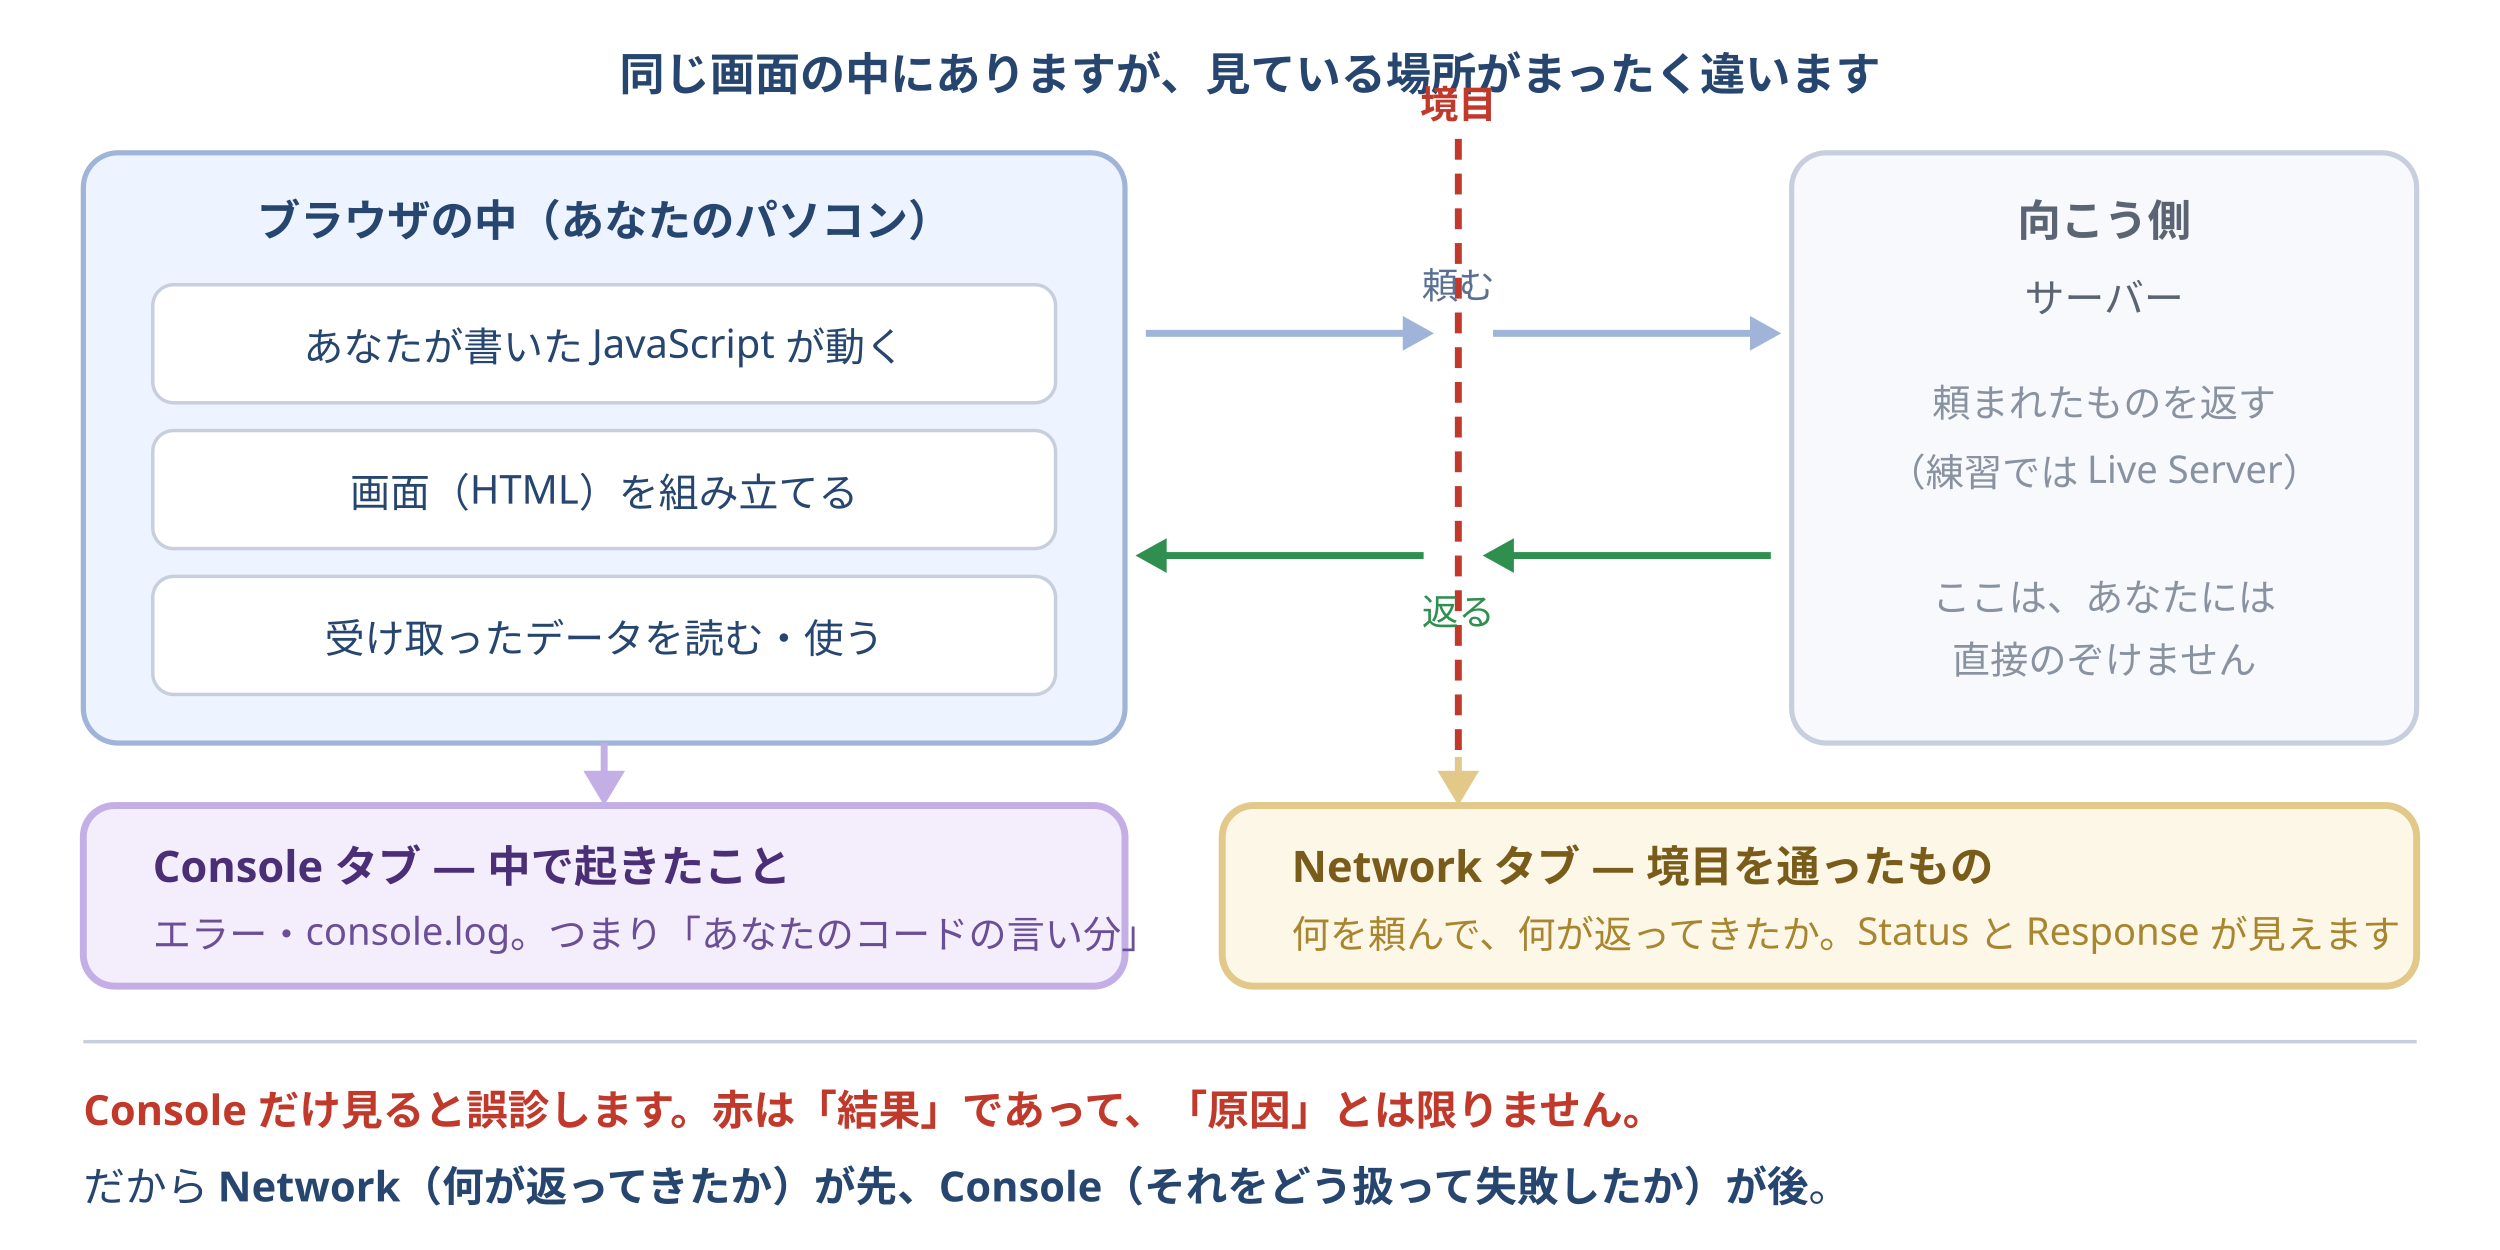
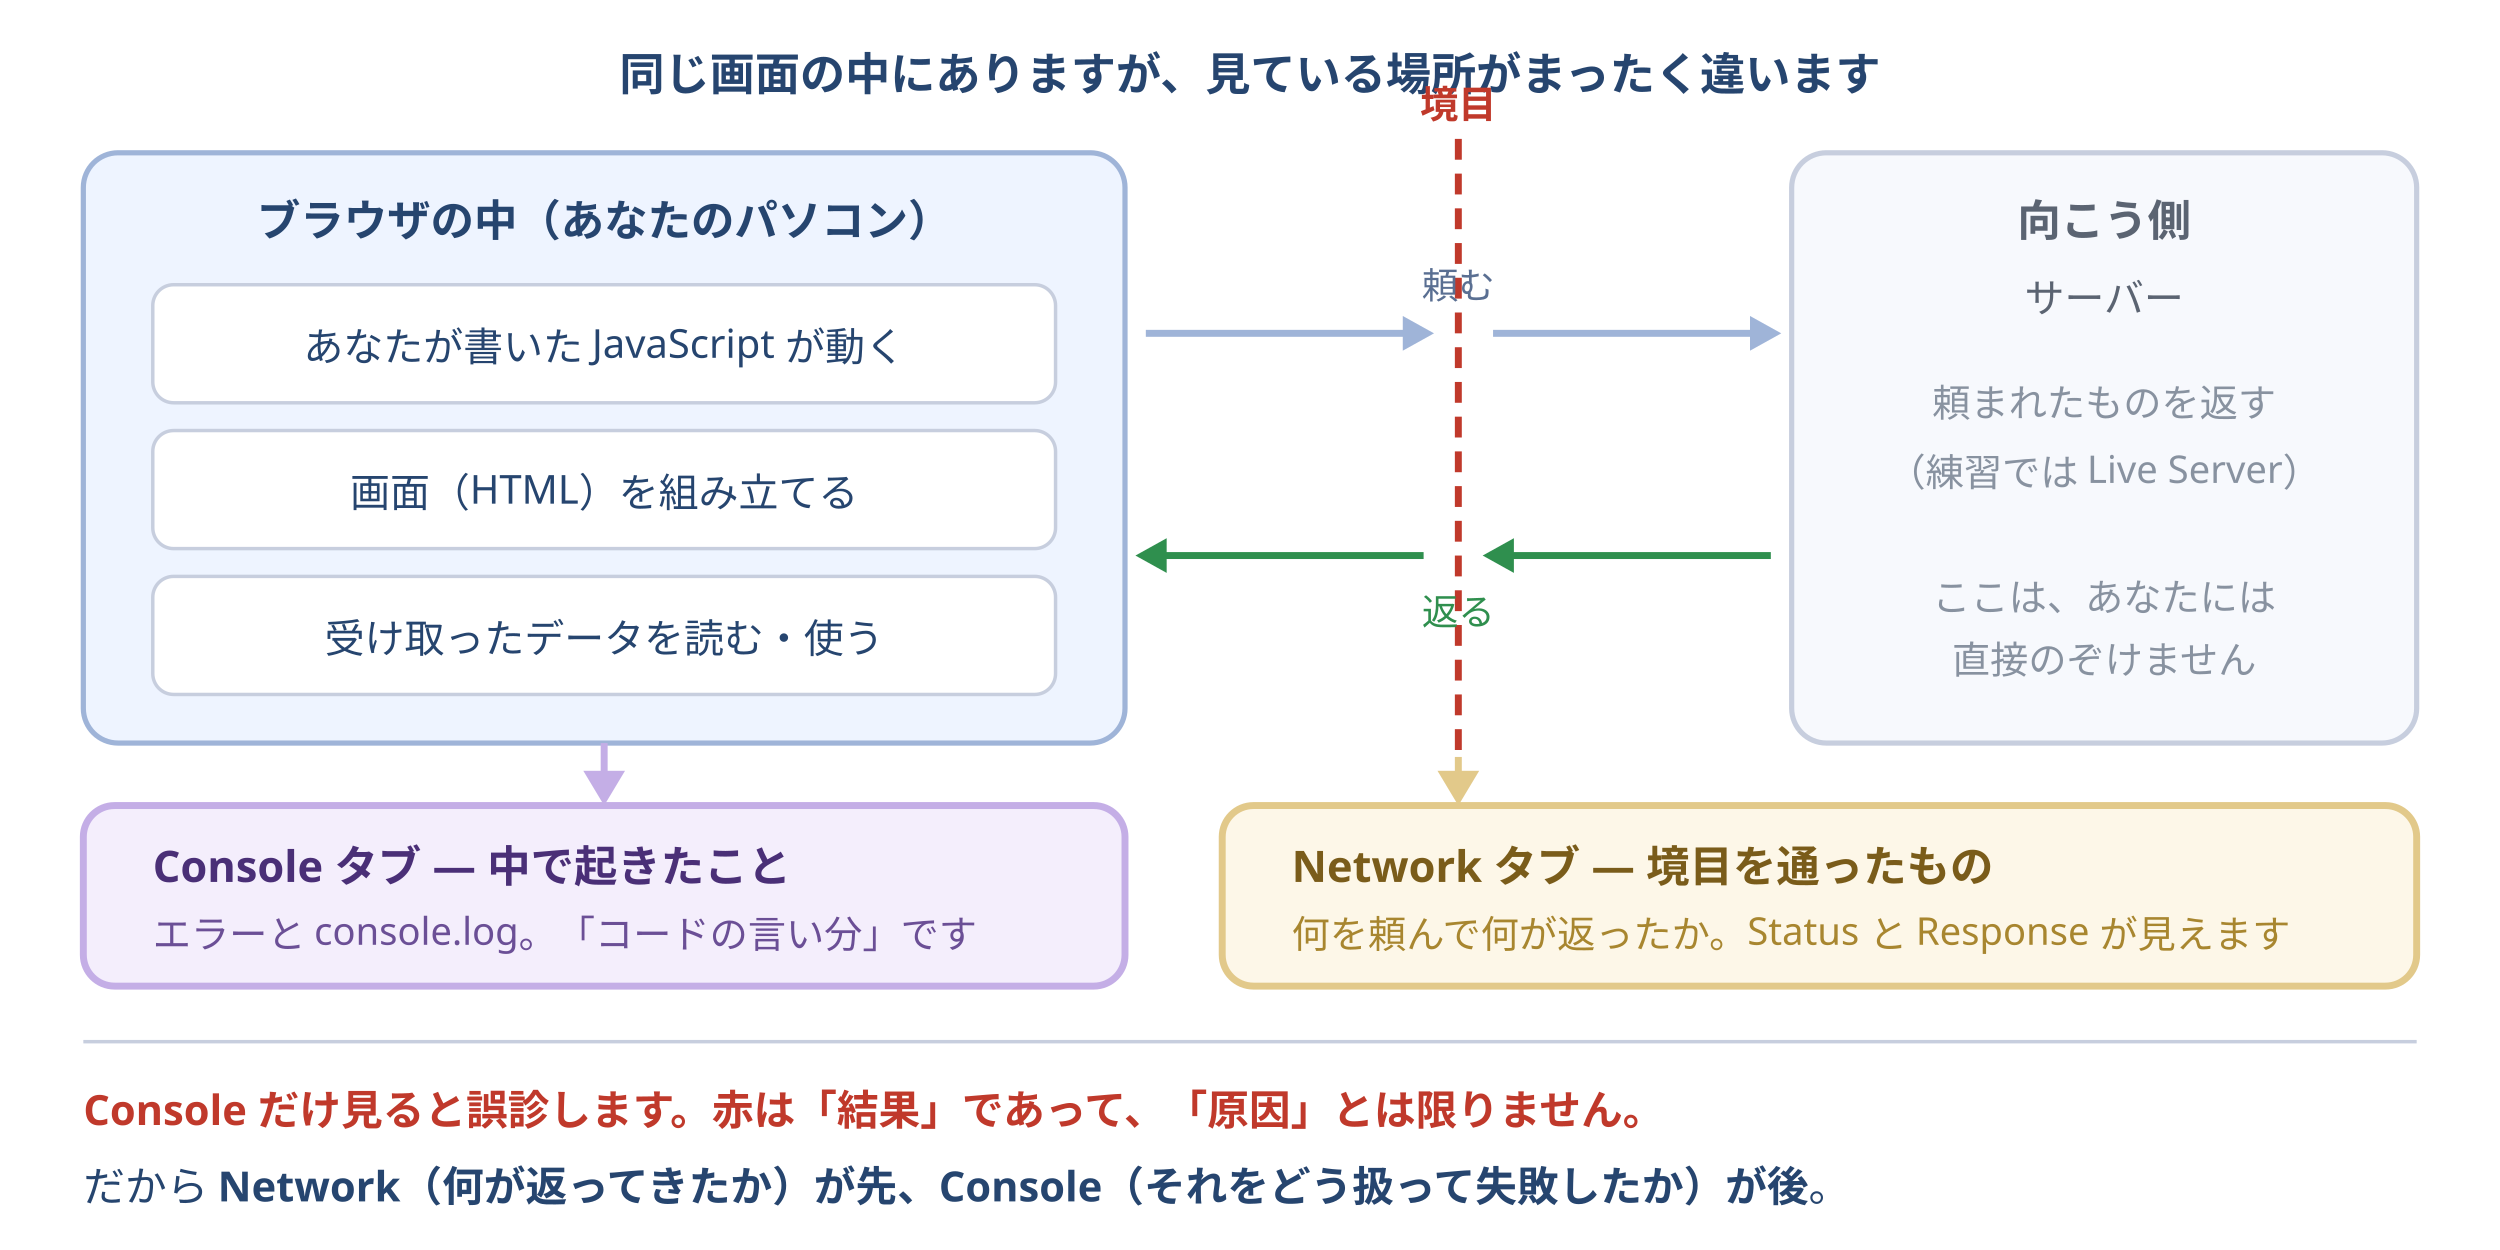
<svg xmlns="http://www.w3.org/2000/svg" width="720" height="360" viewBox="0 0 720 360" role="img" aria-label="Consoleはブラウザの中で起きたことを見る道具で、Networkはブラウザとサーバーの境目を通った通信を見る道具だという図">
  <rect width="720" height="360" fill="#ffffff" />
  <text x="360" y="26" font-family="sans-serif" font-size="13" font-weight="700" fill="#26456f" text-anchor="middle">同じ画面の中にありますが、見ている場所がまったく違います</text>
  <rect x="24" y="44" width="300" height="170" rx="10" fill="#eef4ff" stroke="#9fb4d8" stroke-width="1.5" />
  <text x="174" y="68" font-family="sans-serif" font-size="12.5" font-weight="700" fill="#26456f" text-anchor="middle">ブラウザの中（あなたのパソコン）</text>
  <rect x="44" y="82" width="260" height="34" rx="6" fill="#ffffff" stroke="#c7cede" />
  <text x="174" y="104" font-family="sans-serif" font-size="11.5" fill="#26456f" text-anchor="middle">あなたが書いた JavaScript が動く</text>
  <rect x="44" y="124" width="260" height="34" rx="6" fill="#ffffff" stroke="#c7cede" />
  <text x="174" y="146" font-family="sans-serif" font-size="11.5" fill="#26456f" text-anchor="middle">画面（HTML）を組み立てる</text>
  <rect x="44" y="166" width="260" height="34" rx="6" fill="#ffffff" stroke="#c7cede" />
  <text x="174" y="188" font-family="sans-serif" font-size="11.5" fill="#26456f" text-anchor="middle">受け取ったデータを読む・使う</text>
  <rect x="516" y="44" width="180" height="170" rx="10" fill="#f7f9fd" stroke="#c7cede" stroke-width="1.5" />
  <text x="606" y="68" font-family="sans-serif" font-size="12.5" font-weight="700" fill="#5b6472" text-anchor="middle">向こう側</text>
  <text x="606" y="90" font-family="sans-serif" font-size="11.5" fill="#5b6472" text-anchor="middle">サーバー</text>
  <text x="606" y="120" font-family="sans-serif" font-size="11" fill="#8892a0" text-anchor="middle">頼まれたものを返す</text>
  <text x="606" y="140" font-family="sans-serif" font-size="11" fill="#8892a0" text-anchor="middle">（練習では Live Server）</text>
  <text x="606" y="176" font-family="sans-serif" font-size="11" fill="#8892a0" text-anchor="middle">ここは、あなたには</text>
  <text x="606" y="194" font-family="sans-serif" font-size="11" fill="#8892a0" text-anchor="middle">直接のぞけません</text>
  <path d="M420 40 L420 218" stroke="#c0392b" stroke-width="2" stroke-dasharray="6 4" />
  <text x="420" y="34" font-family="sans-serif" font-size="11" font-weight="700" fill="#c0392b" text-anchor="middle">境目</text>
  <path d="M330 96 L410 96" stroke="#9fb4d8" stroke-width="2" />
  <path d="M404 91 L413 96 L404 101 Z" fill="#9fb4d8" />
  <path d="M430 96 L510 96" stroke="#9fb4d8" stroke-width="2" />
  <path d="M504 91 L513 96 L504 101 Z" fill="#9fb4d8" />
  <text x="420" y="86" font-family="sans-serif" font-size="10.5" fill="#5a6f92" text-anchor="middle">頼む</text>
  <path d="M510 160 L430 160" stroke="#2f8f4e" stroke-width="2" />
  <path d="M436 155 L427 160 L436 165 Z" fill="#2f8f4e" />
  <path d="M410 160 L330 160" stroke="#2f8f4e" stroke-width="2" />
  <path d="M336 155 L327 160 L336 165 Z" fill="#2f8f4e" />
  <text x="420" y="180" font-family="sans-serif" font-size="10.5" fill="#2f8f4e" text-anchor="middle">返る</text>
  <rect x="24" y="232" width="300" height="52" rx="9" fill="#f4eefc" stroke="#c4aee6" stroke-width="2" />
  <text x="44" y="254" font-family="sans-serif" font-size="12.5" font-weight="700" fill="#4a2f77">Console タブ — 中で起きたこと</text>
-   <text x="44" y="273" font-family="sans-serif" font-size="11" fill="#6b4f96">エラー・console.log。つまり「あなたのコードの言い分」</text>
+   <text x="44" y="273" font-family="sans-serif" font-size="11" fill="#6b4f96">エラーと console.log。「コードの言い分」です</text>
  <path d="M174 214 L174 230" stroke="#c4aee6" stroke-width="2" />
  <path d="M168 222 L174 232 L180 222 Z" fill="#c4aee6" />
  <rect x="352" y="232" width="344" height="52" rx="9" fill="#fdf7e8" stroke="#e2c98a" stroke-width="2" />
  <text x="372" y="254" font-family="sans-serif" font-size="12.5" font-weight="700" fill="#7a5c1a">Network タブ — 境目を通ったもの</text>
-   <text x="372" y="273" font-family="sans-serif" font-size="11" fill="#a8862f">何を頼んで、何が返ってきたか。Status と Response が見えます</text>
+   <text x="372" y="273" font-family="sans-serif" font-size="11" fill="#a8862f">何を頼んで何が返ったか。Status と Response が見えます</text>
  <path d="M420 218 L420 230" stroke="#e2c98a" stroke-width="2" />
  <path d="M414 222 L420 232 L426 222 Z" fill="#e2c98a" />
  <path d="M24 300 L696 300" stroke="#c7cede" stroke-width="1" />
  <text x="24" y="324" font-family="sans-serif" font-size="12" font-weight="700" fill="#c0392b">Console だけ見ると誤診します。赤は「結果」であって、「原因」とは限りません。</text>
  <text x="24" y="346" font-family="sans-serif" font-size="12" fill="#26456f">だから <tspan font-weight="700">Network（何が返ってきたか）が先、Console（それをどう扱って失敗したか）が後</tspan>。</text>
</svg>
